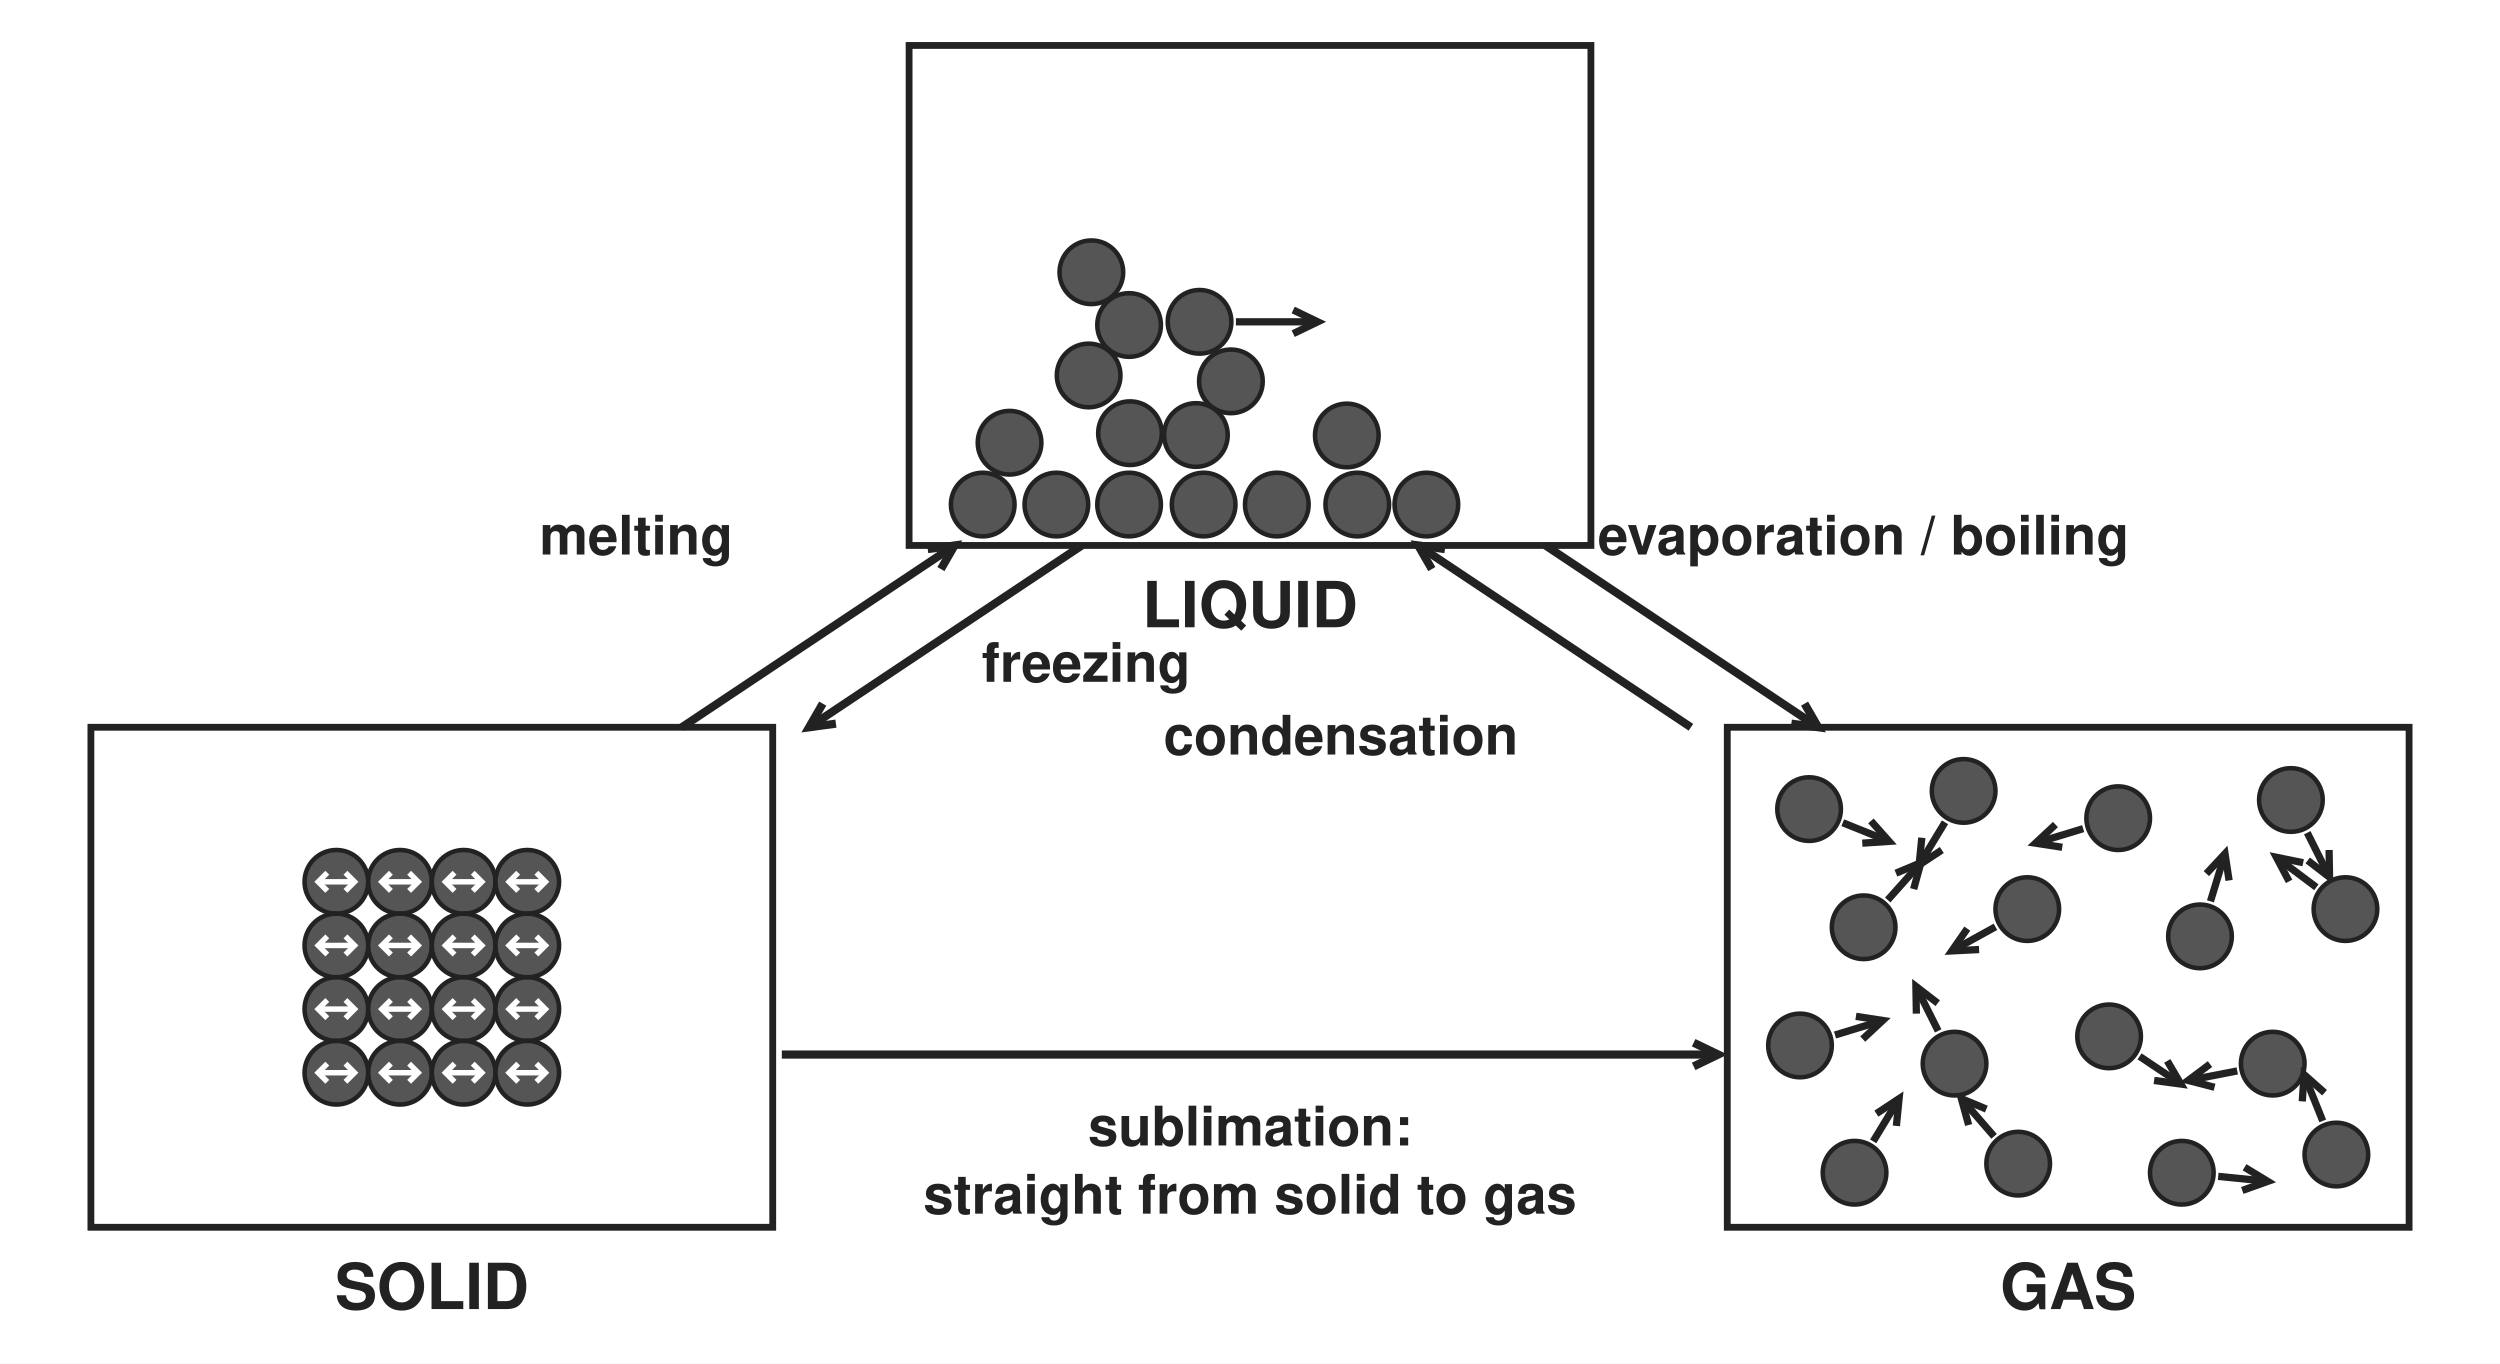
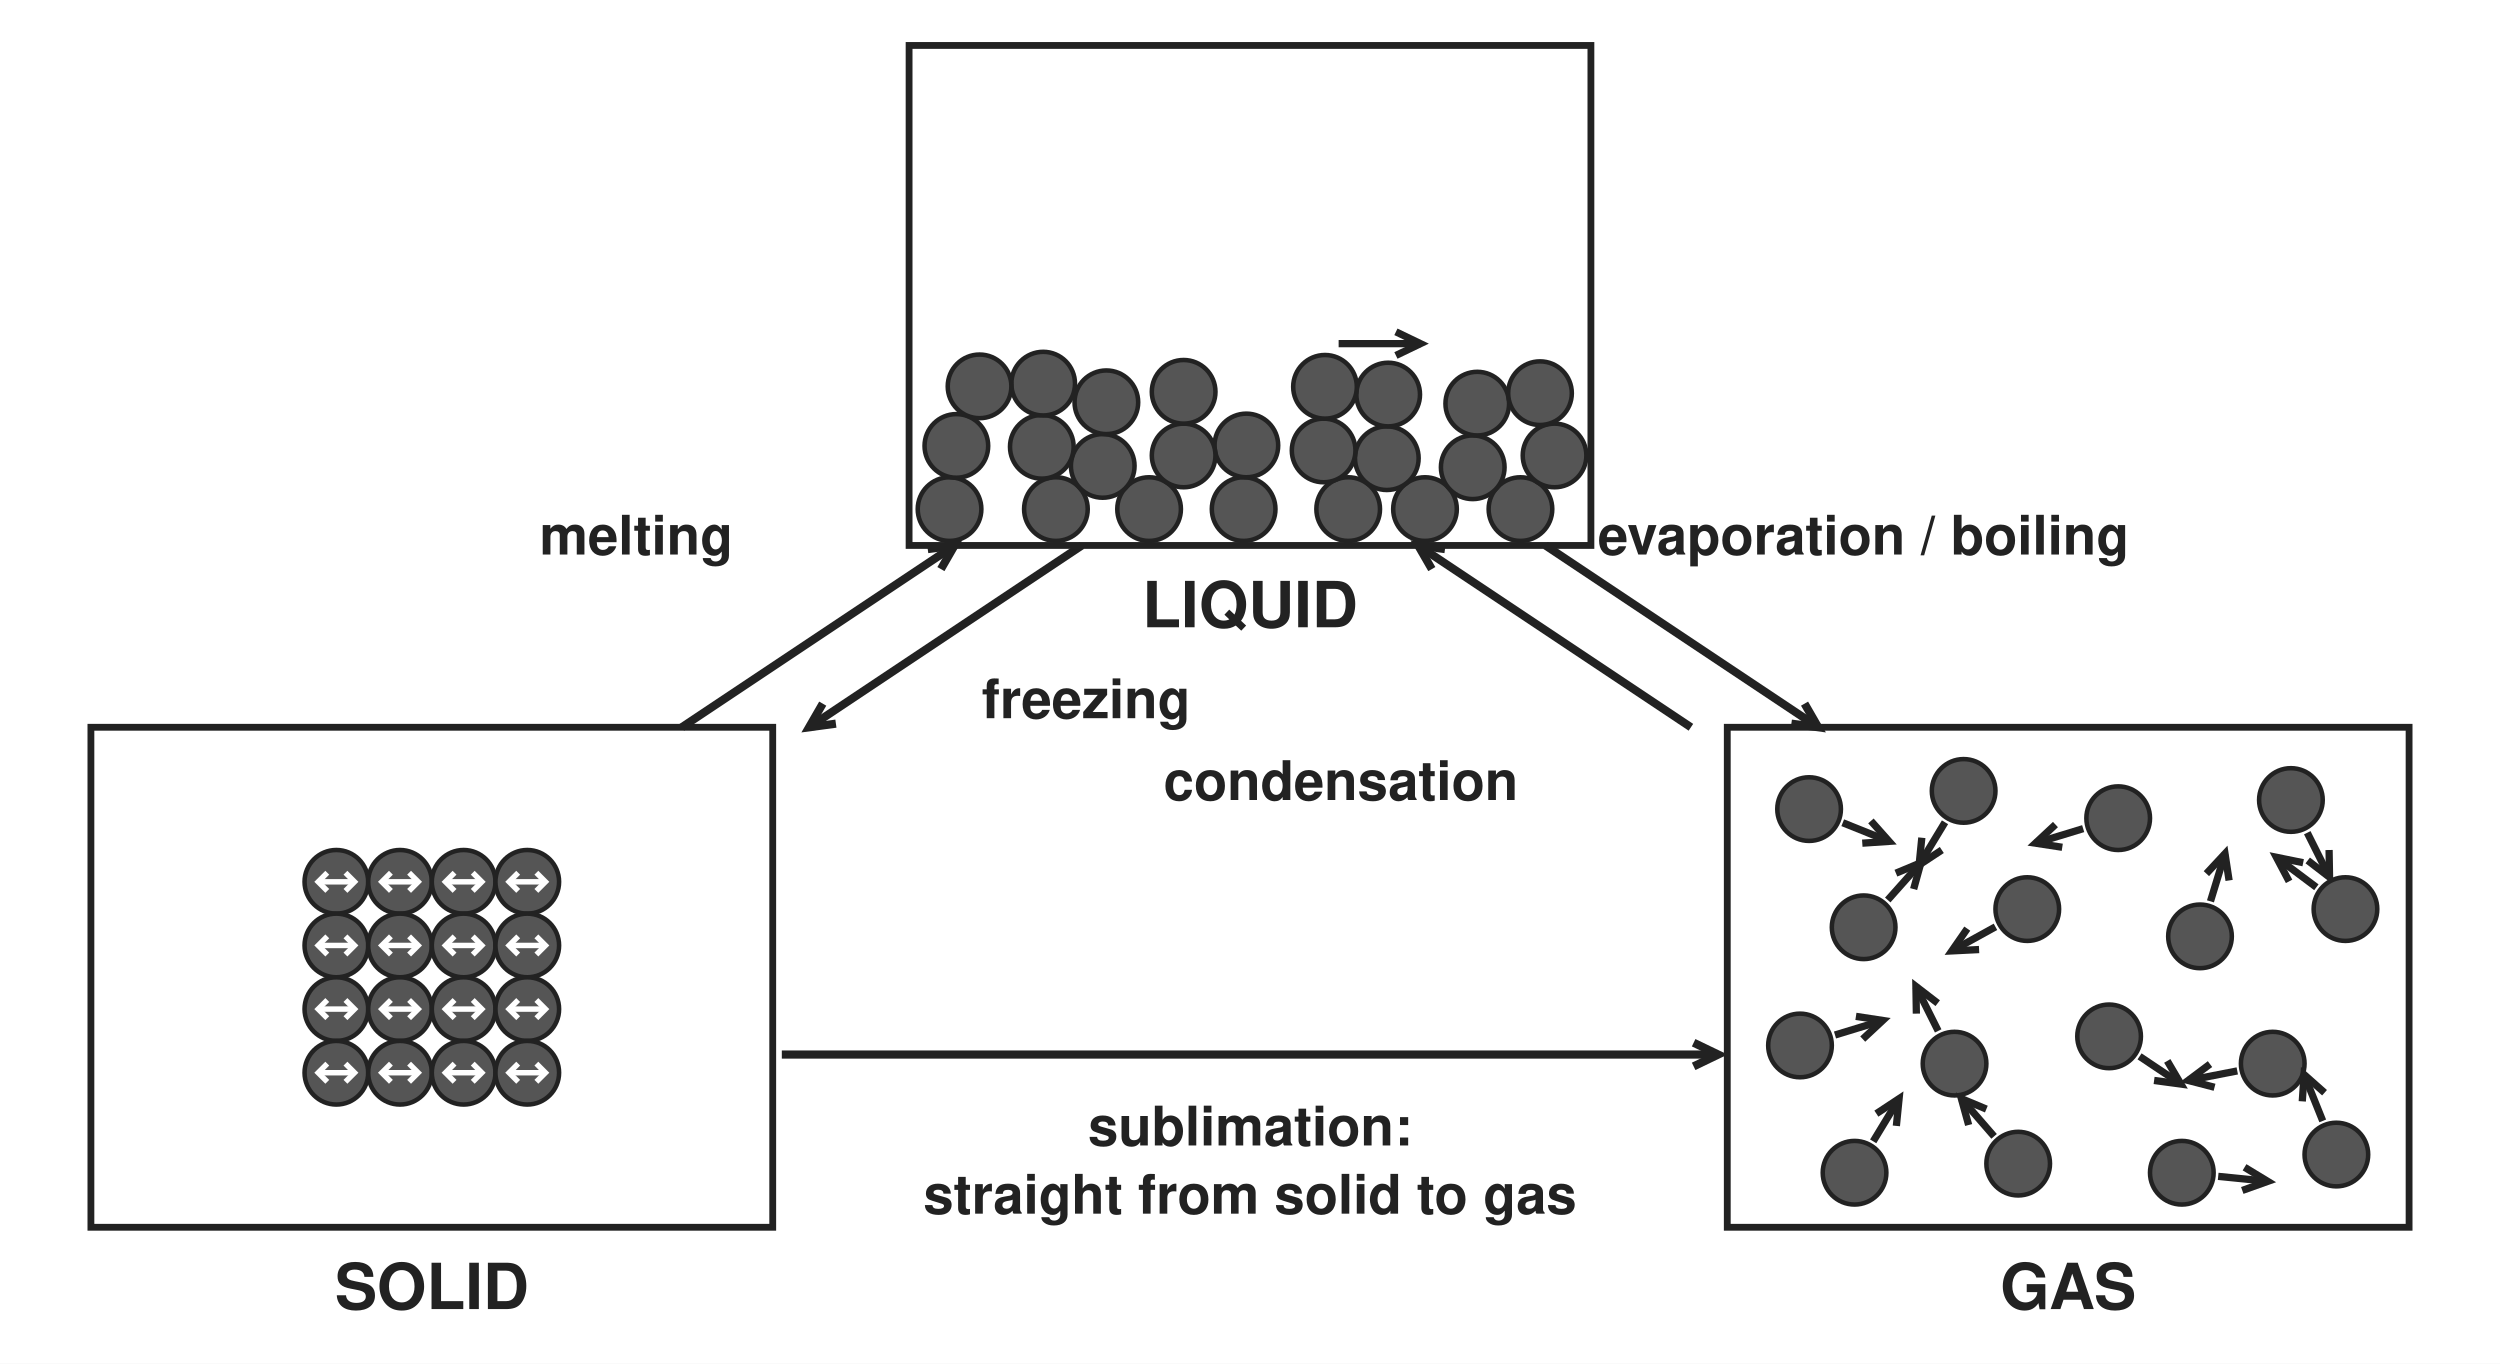
<svg xmlns="http://www.w3.org/2000/svg" viewBox="0 0 550 300" width="100%" role="img" aria-label="The state-change map: solid to liquid is melting, liquid to solid freezing, liquid to gas evaporation or boiling, gas to liquid condensation, and solid straight to gas sublimation" font-family="Helvetica,Arial,sans-serif" font-size="13" fill="#222">
  <rect width="550" height="300" fill="#ffffff" />
  <rect x="20" y="160" width="150" height="110" fill="#ffffff" stroke="#222" stroke-width="1.5" />
  <text x="95.0" y="288" text-anchor="middle" font-size="14" font-weight="bold" fill="#222">SOLID</text>
  <circle cx="74.0" cy="194.0" r="7" fill="#555" stroke="#222" stroke-width="1" />
  <line x1="70.0" y1="194.0" x2="78.0" y2="194.0" stroke="#ffffff" stroke-width="1.2" />
  <polyline points="72.0,192.0 70.0,194.0 72.0,196.0" fill="none" stroke="#ffffff" stroke-width="1.2" />
  <polyline points="76.0,192.0 78.0,194.0 76.0,196.0" fill="none" stroke="#ffffff" stroke-width="1.2" />
  <circle cx="74.0" cy="208.0" r="7" fill="#555" stroke="#222" stroke-width="1" />
  <line x1="70.0" y1="208.0" x2="78.0" y2="208.0" stroke="#ffffff" stroke-width="1.2" />
  <polyline points="72.0,206.0 70.0,208.0 72.0,210.0" fill="none" stroke="#ffffff" stroke-width="1.2" />
  <polyline points="76.0,206.0 78.0,208.0 76.0,210.0" fill="none" stroke="#ffffff" stroke-width="1.2" />
  <circle cx="74.0" cy="222.0" r="7" fill="#555" stroke="#222" stroke-width="1" />
  <line x1="70.0" y1="222.0" x2="78.0" y2="222.0" stroke="#ffffff" stroke-width="1.2" />
  <polyline points="72.0,220.0 70.0,222.0 72.0,224.0" fill="none" stroke="#ffffff" stroke-width="1.2" />
  <polyline points="76.0,220.0 78.0,222.0 76.0,224.0" fill="none" stroke="#ffffff" stroke-width="1.2" />
  <circle cx="74.0" cy="236.0" r="7" fill="#555" stroke="#222" stroke-width="1" />
  <line x1="70.0" y1="236.0" x2="78.0" y2="236.0" stroke="#ffffff" stroke-width="1.2" />
  <polyline points="72.0,234.0 70.0,236.0 72.0,238.0" fill="none" stroke="#ffffff" stroke-width="1.2" />
  <polyline points="76.0,234.0 78.0,236.0 76.0,238.0" fill="none" stroke="#ffffff" stroke-width="1.2" />
  <circle cx="88.0" cy="194.0" r="7" fill="#555" stroke="#222" stroke-width="1" />
  <line x1="84.0" y1="194.0" x2="92.0" y2="194.0" stroke="#ffffff" stroke-width="1.2" />
  <polyline points="86.0,192.0 84.0,194.0 86.0,196.0" fill="none" stroke="#ffffff" stroke-width="1.2" />
  <polyline points="90.0,192.0 92.0,194.0 90.0,196.0" fill="none" stroke="#ffffff" stroke-width="1.2" />
  <circle cx="88.0" cy="208.0" r="7" fill="#555" stroke="#222" stroke-width="1" />
  <line x1="84.0" y1="208.0" x2="92.0" y2="208.0" stroke="#ffffff" stroke-width="1.2" />
  <polyline points="86.0,206.0 84.0,208.0 86.0,210.0" fill="none" stroke="#ffffff" stroke-width="1.2" />
  <polyline points="90.0,206.0 92.0,208.0 90.0,210.0" fill="none" stroke="#ffffff" stroke-width="1.2" />
  <circle cx="88.0" cy="222.0" r="7" fill="#555" stroke="#222" stroke-width="1" />
  <line x1="84.0" y1="222.0" x2="92.0" y2="222.0" stroke="#ffffff" stroke-width="1.2" />
  <polyline points="86.0,220.0 84.0,222.0 86.0,224.0" fill="none" stroke="#ffffff" stroke-width="1.2" />
  <polyline points="90.0,220.0 92.0,222.0 90.0,224.0" fill="none" stroke="#ffffff" stroke-width="1.2" />
  <circle cx="88.0" cy="236.0" r="7" fill="#555" stroke="#222" stroke-width="1" />
  <line x1="84.0" y1="236.0" x2="92.0" y2="236.0" stroke="#ffffff" stroke-width="1.2" />
  <polyline points="86.0,234.0 84.0,236.0 86.0,238.0" fill="none" stroke="#ffffff" stroke-width="1.2" />
  <polyline points="90.0,234.0 92.0,236.0 90.0,238.0" fill="none" stroke="#ffffff" stroke-width="1.2" />
  <circle cx="102.0" cy="194.0" r="7" fill="#555" stroke="#222" stroke-width="1" />
  <line x1="98.0" y1="194.0" x2="106.0" y2="194.0" stroke="#ffffff" stroke-width="1.2" />
  <polyline points="100.0,192.0 98.0,194.0 100.0,196.0" fill="none" stroke="#ffffff" stroke-width="1.2" />
  <polyline points="104.0,192.0 106.0,194.0 104.0,196.0" fill="none" stroke="#ffffff" stroke-width="1.2" />
  <circle cx="102.0" cy="208.0" r="7" fill="#555" stroke="#222" stroke-width="1" />
  <line x1="98.0" y1="208.0" x2="106.0" y2="208.0" stroke="#ffffff" stroke-width="1.2" />
  <polyline points="100.0,206.0 98.0,208.0 100.0,210.0" fill="none" stroke="#ffffff" stroke-width="1.2" />
  <polyline points="104.0,206.0 106.0,208.0 104.0,210.0" fill="none" stroke="#ffffff" stroke-width="1.2" />
  <circle cx="102.0" cy="222.0" r="7" fill="#555" stroke="#222" stroke-width="1" />
  <line x1="98.0" y1="222.0" x2="106.0" y2="222.0" stroke="#ffffff" stroke-width="1.2" />
  <polyline points="100.0,220.0 98.0,222.0 100.0,224.0" fill="none" stroke="#ffffff" stroke-width="1.2" />
  <polyline points="104.0,220.0 106.0,222.0 104.0,224.0" fill="none" stroke="#ffffff" stroke-width="1.2" />
  <circle cx="102.0" cy="236.0" r="7" fill="#555" stroke="#222" stroke-width="1" />
  <line x1="98.0" y1="236.0" x2="106.0" y2="236.0" stroke="#ffffff" stroke-width="1.2" />
  <polyline points="100.0,234.0 98.0,236.0 100.0,238.0" fill="none" stroke="#ffffff" stroke-width="1.2" />
  <polyline points="104.0,234.0 106.0,236.0 104.0,238.0" fill="none" stroke="#ffffff" stroke-width="1.2" />
  <circle cx="116.0" cy="194.0" r="7" fill="#555" stroke="#222" stroke-width="1" />
  <line x1="112.0" y1="194.0" x2="120.0" y2="194.0" stroke="#ffffff" stroke-width="1.2" />
  <polyline points="114.0,192.0 112.0,194.0 114.0,196.0" fill="none" stroke="#ffffff" stroke-width="1.2" />
  <polyline points="118.0,192.0 120.0,194.0 118.0,196.0" fill="none" stroke="#ffffff" stroke-width="1.2" />
  <circle cx="116.0" cy="208.0" r="7" fill="#555" stroke="#222" stroke-width="1" />
  <line x1="112.0" y1="208.0" x2="120.0" y2="208.0" stroke="#ffffff" stroke-width="1.2" />
  <polyline points="114.0,206.0 112.0,208.0 114.0,210.0" fill="none" stroke="#ffffff" stroke-width="1.2" />
  <polyline points="118.0,206.0 120.0,208.0 118.0,210.0" fill="none" stroke="#ffffff" stroke-width="1.2" />
  <circle cx="116.0" cy="222.0" r="7" fill="#555" stroke="#222" stroke-width="1" />
  <line x1="112.0" y1="222.0" x2="120.0" y2="222.0" stroke="#ffffff" stroke-width="1.2" />
  <polyline points="114.0,220.0 112.0,222.0 114.0,224.0" fill="none" stroke="#ffffff" stroke-width="1.2" />
  <polyline points="118.0,220.0 120.0,222.0 118.0,224.0" fill="none" stroke="#ffffff" stroke-width="1.2" />
  <circle cx="116.0" cy="236.0" r="7" fill="#555" stroke="#222" stroke-width="1" />
  <line x1="112.0" y1="236.0" x2="120.0" y2="236.0" stroke="#ffffff" stroke-width="1.2" />
  <polyline points="114.0,234.0 112.0,236.0 114.0,238.0" fill="none" stroke="#ffffff" stroke-width="1.2" />
  <polyline points="118.0,234.0 120.0,236.0 118.0,238.0" fill="none" stroke="#ffffff" stroke-width="1.2" />
  <rect x="200" y="10" width="150" height="110" fill="#ffffff" stroke="#222" stroke-width="1.5" />
  <text x="275.0" y="138" text-anchor="middle" font-size="14" font-weight="bold" fill="#222">LIQUID</text>
-   <circle cx="216.2" cy="111.0" r="7" fill="#555" stroke="#222" stroke-width="1" />
-   <circle cx="232.4" cy="111.0" r="7" fill="#555" stroke="#222" stroke-width="1" />
-   <circle cx="248.4" cy="111.0" r="7" fill="#555" stroke="#222" stroke-width="1" />
-   <circle cx="264.8" cy="111.0" r="7" fill="#555" stroke="#222" stroke-width="1" />
-   <circle cx="280.9" cy="111.0" r="7" fill="#555" stroke="#222" stroke-width="1" />
-   <circle cx="298.6" cy="111.0" r="7" fill="#555" stroke="#222" stroke-width="1" />
-   <circle cx="313.8" cy="111.0" r="7" fill="#555" stroke="#222" stroke-width="1" />
-   <circle cx="248.6" cy="95.3" r="7" fill="#555" stroke="#222" stroke-width="1" />
-   <circle cx="263.1" cy="95.7" r="7" fill="#555" stroke="#222" stroke-width="1" />
-   <circle cx="222.1" cy="97.4" r="7" fill="#555" stroke="#222" stroke-width="1" />
-   <circle cx="296.3" cy="95.8" r="7" fill="#555" stroke="#222" stroke-width="1" />
-   <circle cx="239.5" cy="82.6" r="7" fill="#555" stroke="#222" stroke-width="1" />
-   <circle cx="270.8" cy="83.9" r="7" fill="#555" stroke="#222" stroke-width="1" />
-   <circle cx="248.4" cy="71.5" r="7" fill="#555" stroke="#222" stroke-width="1" />
-   <circle cx="240.1" cy="59.9" r="7" fill="#555" stroke="#222" stroke-width="1" />
-   <circle cx="263.9" cy="70.8" r="7" fill="#555" stroke="#222" stroke-width="1" />
-   <line x1="271.9" y1="70.8" x2="289.9" y2="70.8" stroke="#222" stroke-width="1.6" />
-   <polyline points="284.5,73.4 289.9,70.8 284.5,68.2" fill="none" stroke="#222" stroke-width="1.6" />
+   <circle cx="232.3" cy="112.0" r="7" fill="#555" stroke="#222" stroke-width="1" />
+   <circle cx="296.6" cy="112.0" r="7" fill="#555" stroke="#222" stroke-width="1" />
+   <circle cx="252.8" cy="112.0" r="7" fill="#555" stroke="#222" stroke-width="1" />
+   <circle cx="242.6" cy="102.5" r="7" fill="#555" stroke="#222" stroke-width="1" />
+   <circle cx="273.6" cy="112.0" r="7" fill="#555" stroke="#222" stroke-width="1" />
+   <circle cx="274.2" cy="98.0" r="7" fill="#555" stroke="#222" stroke-width="1" />
+   <circle cx="243.4" cy="88.5" r="7" fill="#555" stroke="#222" stroke-width="1" />
+   <circle cx="313.5" cy="112.0" r="7" fill="#555" stroke="#222" stroke-width="1" />
+   <circle cx="334.5" cy="112.0" r="7" fill="#555" stroke="#222" stroke-width="1" />
+   <circle cx="324.0" cy="102.8" r="7" fill="#555" stroke="#222" stroke-width="1" />
+   <circle cx="305.1" cy="100.8" r="7" fill="#555" stroke="#222" stroke-width="1" />
+   <circle cx="325.0" cy="88.8" r="7" fill="#555" stroke="#222" stroke-width="1" />
+   <circle cx="208.9" cy="112.0" r="7" fill="#555" stroke="#222" stroke-width="1" />
+   <circle cx="305.4" cy="86.8" r="7" fill="#555" stroke="#222" stroke-width="1" />
+   <circle cx="291.2" cy="99.1" r="7" fill="#555" stroke="#222" stroke-width="1" />
+   <circle cx="229.2" cy="98.3" r="7" fill="#555" stroke="#222" stroke-width="1" />
+   <circle cx="229.5" cy="84.4" r="7" fill="#555" stroke="#222" stroke-width="1" />
+   <circle cx="291.5" cy="85.1" r="7" fill="#555" stroke="#222" stroke-width="1" />
+   <circle cx="342.0" cy="100.2" r="7" fill="#555" stroke="#222" stroke-width="1" />
+   <circle cx="338.8" cy="86.5" r="7" fill="#555" stroke="#222" stroke-width="1" />
+   <circle cx="210.4" cy="98.1" r="7" fill="#555" stroke="#222" stroke-width="1" />
+   <circle cx="215.5" cy="85.0" r="7" fill="#555" stroke="#222" stroke-width="1" />
+   <circle cx="260.4" cy="100.2" r="7" fill="#555" stroke="#222" stroke-width="1" />
+   <circle cx="260.4" cy="86.2" r="7" fill="#555" stroke="#222" stroke-width="1" />
+   <line x1="294.5" y1="75.6" x2="312.5" y2="75.6" stroke="#222" stroke-width="1.6" />
+   <polyline points="307.1,78.2 312.5,75.6 307.1,73.0" fill="none" stroke="#222" stroke-width="1.6" />
  <rect x="380" y="160" width="150" height="110" fill="#ffffff" stroke="#222" stroke-width="1.5" />
  <text x="455.0" y="288" text-anchor="middle" font-size="14" font-weight="bold" fill="#222">GAS</text>
  <circle cx="398.0" cy="178.0" r="7" fill="#555" stroke="#222" stroke-width="1" />
  <line x1="405.4" y1="181.0" x2="415.6" y2="185.1" stroke="#222" stroke-width="1.6" />
  <polyline points="409.7,185.5 415.6,185.1 411.6,180.6" fill="none" stroke="#222" stroke-width="1.6" />
  <circle cx="432.0" cy="174.0" r="7" fill="#555" stroke="#222" stroke-width="1" />
  <line x1="427.9" y1="180.9" x2="422.2" y2="190.3" stroke="#222" stroke-width="1.6" />
  <polyline points="422.8,184.3 422.2,190.3 427.2,187.0" fill="none" stroke="#222" stroke-width="1.6" />
  <circle cx="466.0" cy="180.0" r="7" fill="#555" stroke="#222" stroke-width="1" />
  <line x1="458.3" y1="182.3" x2="447.8" y2="185.5" stroke="#222" stroke-width="1.6" />
  <polyline points="452.2,181.4 447.8,185.5 453.7,186.4" fill="none" stroke="#222" stroke-width="1.6" />
  <circle cx="504.0" cy="176.0" r="7" fill="#555" stroke="#222" stroke-width="1" />
  <line x1="507.6" y1="183.2" x2="512.5" y2="193.0" stroke="#222" stroke-width="1.6" />
  <polyline points="507.7,189.3 512.5,193.0 512.4,187.0" fill="none" stroke="#222" stroke-width="1.6" />
  <circle cx="410.0" cy="204.0" r="7" fill="#555" stroke="#222" stroke-width="1" />
  <line x1="415.3" y1="198.0" x2="422.6" y2="189.8" stroke="#222" stroke-width="1.6" />
  <polyline points="421.0,195.6 422.6,189.8 417.1,192.1" fill="none" stroke="#222" stroke-width="1.6" />
  <circle cx="446.0" cy="200.0" r="7" fill="#555" stroke="#222" stroke-width="1" />
  <line x1="439.0" y1="203.9" x2="429.4" y2="209.2" stroke="#222" stroke-width="1.6" />
  <polyline points="432.8,204.3 429.4,209.2 435.4,208.9" fill="none" stroke="#222" stroke-width="1.6" />
  <circle cx="484.0" cy="206.0" r="7" fill="#555" stroke="#222" stroke-width="1" />
  <line x1="486.3" y1="198.3" x2="489.5" y2="187.8" stroke="#222" stroke-width="1.6" />
  <polyline points="490.4,193.7 489.5,187.8 485.4,192.2" fill="none" stroke="#222" stroke-width="1.6" />
  <circle cx="516.0" cy="200.0" r="7" fill="#555" stroke="#222" stroke-width="1" />
  <line x1="509.6" y1="195.2" x2="500.8" y2="188.6" stroke="#222" stroke-width="1.6" />
  <polyline points="506.7,189.8 500.8,188.6 503.6,193.9" fill="none" stroke="#222" stroke-width="1.6" />
  <circle cx="396.0" cy="230.0" r="7" fill="#555" stroke="#222" stroke-width="1" />
  <line x1="403.7" y1="227.7" x2="414.2" y2="224.5" stroke="#222" stroke-width="1.6" />
  <polyline points="409.8,228.6 414.2,224.5 408.3,223.6" fill="none" stroke="#222" stroke-width="1.6" />
  <circle cx="430.0" cy="234.0" r="7" fill="#555" stroke="#222" stroke-width="1" />
  <line x1="426.4" y1="226.8" x2="421.5" y2="217.0" stroke="#222" stroke-width="1.6" />
  <polyline points="426.3,220.7 421.5,217.0 421.6,223.0" fill="none" stroke="#222" stroke-width="1.6" />
  <circle cx="464.0" cy="228.0" r="7" fill="#555" stroke="#222" stroke-width="1" />
  <line x1="470.7" y1="232.4" x2="479.8" y2="238.5" stroke="#222" stroke-width="1.6" />
  <polyline points="473.9,237.7 479.8,238.5 476.8,233.4" fill="none" stroke="#222" stroke-width="1.6" />
  <circle cx="500.0" cy="234.0" r="7" fill="#555" stroke="#222" stroke-width="1" />
  <line x1="492.2" y1="235.6" x2="481.4" y2="237.7" stroke="#222" stroke-width="1.6" />
  <polyline points="486.2,234.1 481.4,237.7 487.2,239.2" fill="none" stroke="#222" stroke-width="1.6" />
  <circle cx="408.0" cy="258.0" r="7" fill="#555" stroke="#222" stroke-width="1" />
  <line x1="412.1" y1="251.1" x2="417.8" y2="241.7" stroke="#222" stroke-width="1.6" />
  <polyline points="417.2,247.7 417.8,241.7 412.8,245.0" fill="none" stroke="#222" stroke-width="1.6" />
  <circle cx="444.0" cy="256.0" r="7" fill="#555" stroke="#222" stroke-width="1" />
  <line x1="438.7" y1="250.0" x2="431.5" y2="241.7" stroke="#222" stroke-width="1.6" />
  <polyline points="437.0,244.0 431.5,241.7 433.1,247.5" fill="none" stroke="#222" stroke-width="1.6" />
  <circle cx="480.0" cy="258.0" r="7" fill="#555" stroke="#222" stroke-width="1" />
  <line x1="488.0" y1="258.8" x2="498.9" y2="259.9" stroke="#222" stroke-width="1.6" />
  <polyline points="493.3,261.9 498.9,259.9 493.8,256.8" fill="none" stroke="#222" stroke-width="1.6" />
  <circle cx="514.0" cy="254.0" r="7" fill="#555" stroke="#222" stroke-width="1" />
  <line x1="511.0" y1="246.6" x2="506.9" y2="236.4" stroke="#222" stroke-width="1.6" />
  <polyline points="511.4,240.4 506.9,236.4 506.5,242.3" fill="none" stroke="#222" stroke-width="1.6" />
  <line x1="150.0" y1="160.0" x2="210.0" y2="120.0" stroke="#222" stroke-width="1.8" />
  <polyline points="207.0,125.2 210.0,120.0 204.1,120.8" fill="none" stroke="#222" stroke-width="1.8" />
  <text x="140" y="122" text-anchor="middle" font-size="12" font-weight="bold" fill="#222">melting</text>
  <line x1="238.0" y1="120.0" x2="178.0" y2="160.0" stroke="#222" stroke-width="1.8" />
  <polyline points="181.0,154.8 178.0,160.0 183.9,159.2" fill="none" stroke="#222" stroke-width="1.8" />
-   <text x="216" y="150" text-anchor="start" font-size="12" font-weight="bold" fill="#222">freezing</text>
+   <text x="216" y="158" text-anchor="start" font-size="12" font-weight="bold" fill="#222">freezing</text>
  <line x1="340.0" y1="120.0" x2="400.0" y2="160.0" stroke="#222" stroke-width="1.8" />
  <polyline points="394.1,159.2 400.0,160.0 397.0,154.8" fill="none" stroke="#222" stroke-width="1.8" />
  <text x="410" y="122" text-anchor="middle" font-size="12" font-weight="bold" fill="#222">evaporation / boiling</text>
  <line x1="372.0" y1="160.0" x2="312.0" y2="120.0" stroke="#222" stroke-width="1.8" />
  <polyline points="317.9,120.8 312.0,120.0 315.0,125.2" fill="none" stroke="#222" stroke-width="1.8" />
-   <text x="334" y="166" text-anchor="end" font-size="12" font-weight="bold" fill="#222">condensation</text>
+   <text x="334" y="176" text-anchor="end" font-size="12" font-weight="bold" fill="#222">condensation</text>
  <line x1="172.0" y1="232.0" x2="378.0" y2="232.0" stroke="#222" stroke-width="1.8" />
  <polyline points="372.6,234.6 378.0,232.0 372.6,229.4" fill="none" stroke="#222" stroke-width="1.8" />
  <text x="275" y="252" text-anchor="middle" font-size="12" font-weight="bold" fill="#222">sublimation:</text>
  <text x="275" y="267" text-anchor="middle" font-size="12" font-weight="bold" fill="#222">straight from solid to gas</text>
</svg>
